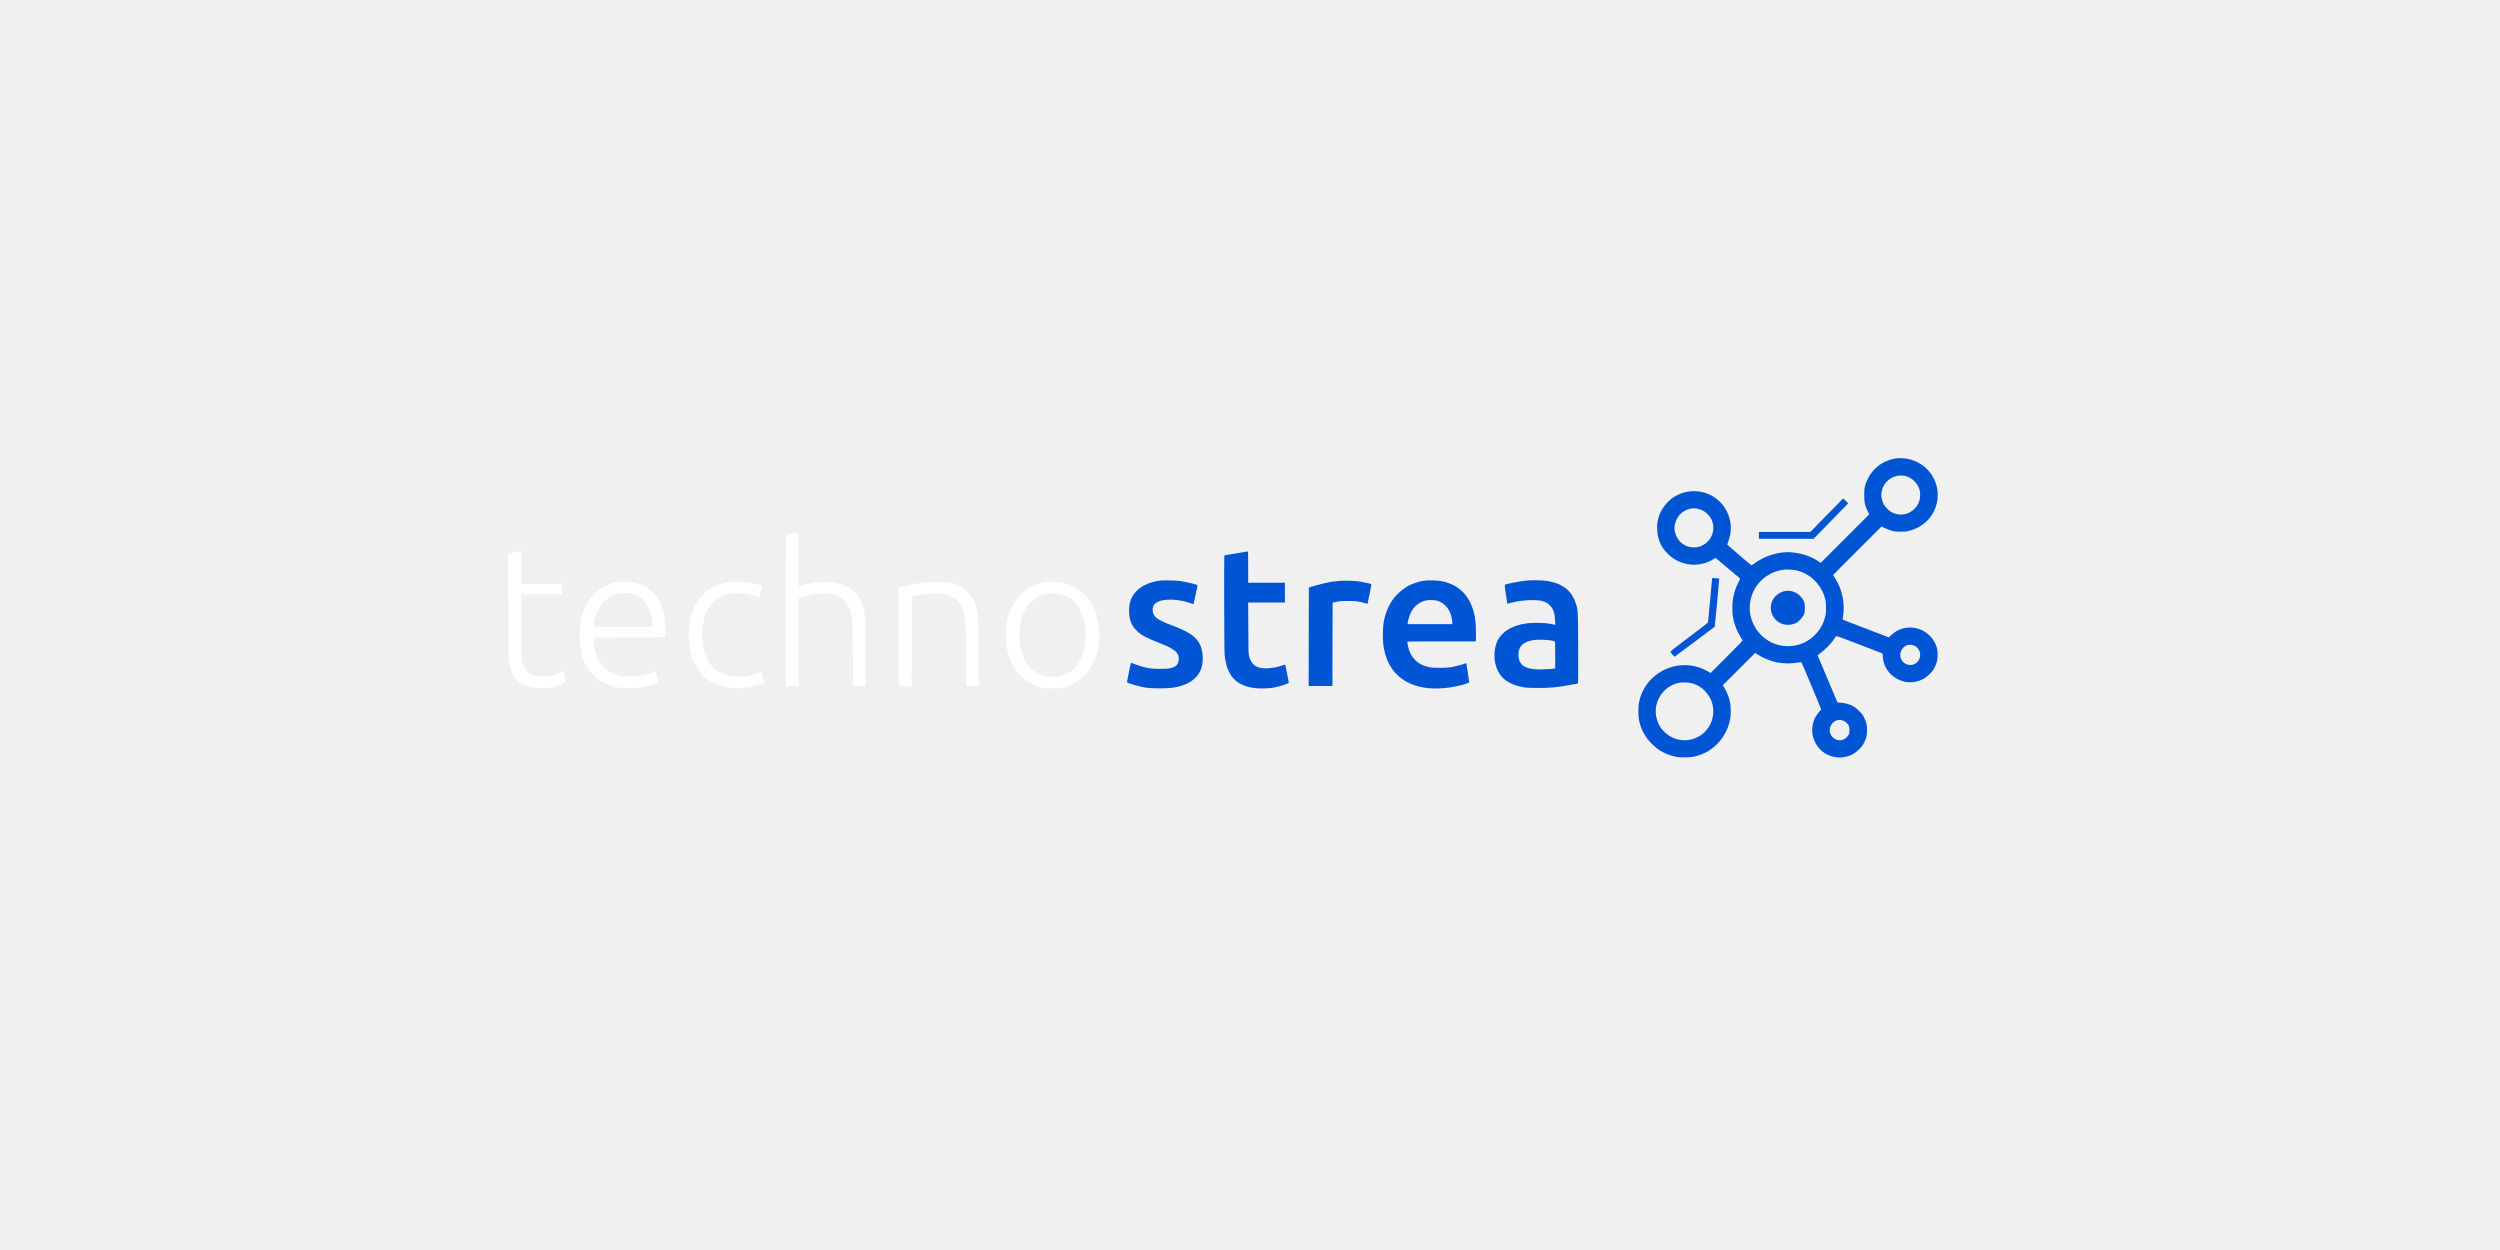
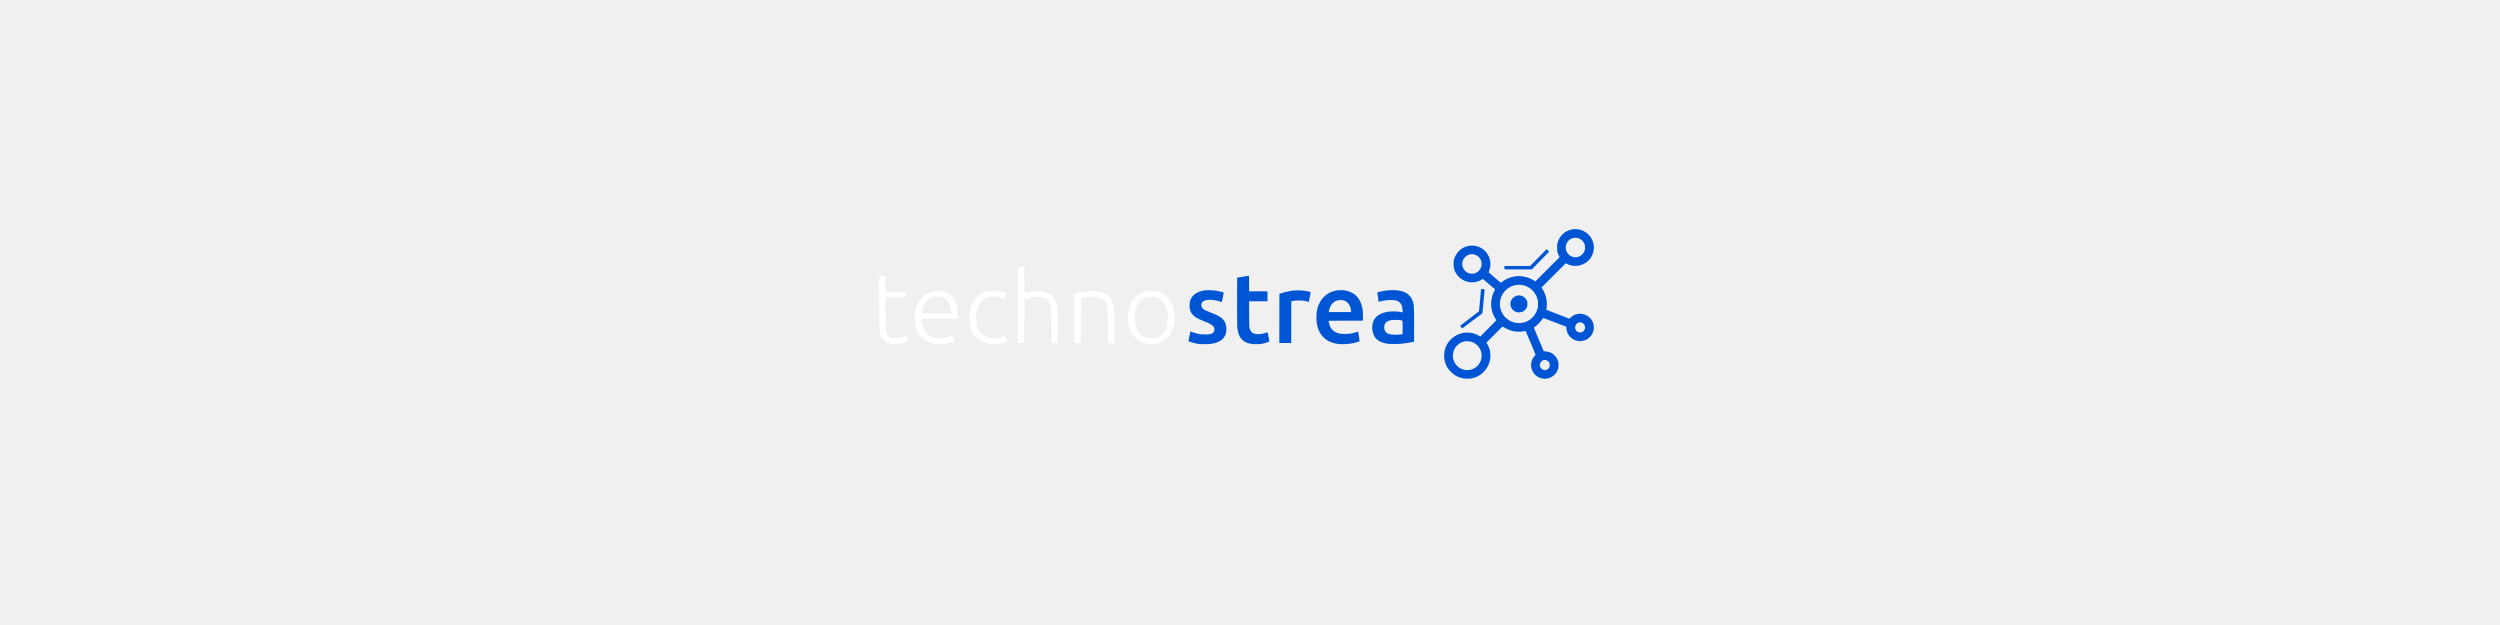
- <svg xmlns="http://www.w3.org/2000/svg" version="1.0" width="6946pt" height="3473pt" viewBox="0 0 6946 3473" preserveAspectRatio="xMidYMid meet">
+ <svg xmlns="http://www.w3.org/2000/svg" version="1.0" width="200" height="50" viewBox="0 0 6946 3473" preserveAspectRatio="xMidYMid meet">
  <g transform="translate(0,3473) scale(0.1,-0.1)" fill="#000" stroke="none">
    <path fill="#0055d4" d="M52655 21989 c-33 -5 -98 -20 -145 -35 -277 -86 -494 -274 -622 -540 -78 -163 -92 -228 -92 -439 -1 -209 12 -271 91 -438 l47 -98 -673 -673 -674 -674 -76 50 c-213 140 -480 225 -761 244 -325 22 -720 -99 -992 -302 -59 -43 -92 -62 -101 -57 -35 21 -667 566 -667 575 0 6 16 52 35 103 102 274 83 569 -54 832 -281 536 -957 710 -1473 378 -160 -103 -320 -300 -389 -480 -54 -139 -72 -249 -66 -410 10 -281 103 -494 298 -685 148 -145 325 -238 539 -282 232 -49 523 5 720 133 33 21 63 39 66 39 4 0 619 -518 678 -571 6 -5 -11 -48 -41 -106 -107 -204 -161 -411 -170 -649 -9 -237 21 -418 106 -635 34 -87 119 -244 174 -322 10 -15 -40 -69 -438 -467 l-449 -449 -31 20 c-67 44 -205 108 -297 138 -135 43 -250 61 -388 61 -627 0 -1169 -448 -1275 -1054 -19 -113 -20 -337 0 -449 46 -266 162 -485 359 -683 195 -194 389 -298 671 -360 110 -23 358 -24 475 -1 143 28 304 88 415 154 331 199 563 544 621 925 19 123 14 335 -10 447 -31 141 -103 316 -174 423 l-26 39 450 449 449 449 70 -45 c149 -97 355 -181 539 -219 174 -35 415 -36 596 -1 41 8 77 12 79 10 11 -10 551 -1299 551 -1315 0 -11 -4 -19 -9 -19 -16 0 -130 -149 -160 -209 -73 -143 -100 -338 -68 -487 59 -277 247 -494 500 -579 167 -55 334 -56 496 0 122 41 198 90 297 189 76 77 99 107 138 186 65 133 80 200 80 345 0 145 -15 212 -80 345 -40 80 -61 108 -138 185 -50 49 -117 105 -149 124 -111 65 -280 111 -411 111 l-42 0 -272 643 c-149 353 -274 649 -277 658 -4 12 18 33 82 80 115 83 272 242 350 354 34 50 68 97 75 106 12 15 76 -7 653 -230 l640 -247 7 -96 c19 -270 177 -503 423 -623 195 -96 393 -108 596 -36 115 41 184 86 285 186 77 77 98 105 138 185 66 137 81 199 80 355 -1 118 -4 139 -33 226 -75 229 -260 410 -500 488 -268 87 -560 18 -762 -181 l-59 -58 -611 235 c-336 130 -626 242 -644 249 -33 14 -33 14 -24 63 70 370 -12 786 -216 1100 l-57 86 674 674 674 674 95 -46 c51 -25 139 -57 194 -72 86 -22 120 -26 245 -26 123 0 160 4 241 26 358 94 622 335 734 669 103 309 53 650 -134 913 -223 314 -610 479 -996 424z m284 -484 c185 -44 347 -204 396 -390 19 -74 19 -203 0 -275 -73 -274 -350 -452 -620 -397 -117 24 -197 67 -280 151 -82 83 -118 145 -145 252 -23 91 -25 154 -6 245 52 245 273 426 521 428 39 0 99 -6 134 -14z m-5794 -905 c47 -7 98 -24 154 -51 332 -163 408 -590 152 -861 -72 -77 -179 -138 -278 -158 -78 -17 -213 -8 -286 18 -252 90 -406 359 -352 617 52 251 262 430 520 444 11 0 52 -4 90 -9z m2750 -1715 c386 -79 708 -389 812 -780 24 -89 27 -118 27 -265 0 -146 -3 -176 -27 -262 -118 -440 -491 -759 -931 -797 -311 -27 -602 74 -827 286 -97 92 -161 180 -224 308 -111 226 -138 447 -85 697 93 432 456 765 903 828 85 12 256 5 352 -15z m3304 -2099 c102 -52 157 -155 149 -275 -8 -103 -59 -181 -150 -227 -185 -94 -401 42 -401 251 0 117 84 235 192 270 62 20 148 12 210 -19z m-6231 -1032 c159 -33 285 -103 407 -228 407 -417 247 -1117 -302 -1316 -464 -167 -966 124 -1058 615 -79 417 202 840 619 930 85 19 242 18 334 -1z m4271 -1059 c50 -25 99 -73 128 -128 13 -24 18 -55 18 -122 0 -80 -3 -95 -27 -137 -95 -161 -291 -195 -426 -73 -242 218 18 607 307 460z" />
    <path fill="#0055d4" d="M49600 18310 c-152 -27 -291 -131 -355 -266 -126 -266 23 -584 309 -660 115 -31 267 -11 368 49 67 39 155 138 191 214 31 65 32 73 32 193 0 123 -1 126 -36 201 -68 141 -207 245 -359 269 -72 11 -86 11 -150 0z" />
    <path fill="#0055d4" d="M50752 20415 l-454 -465 -714 0 -714 0 0 -95 0 -95 759 0 760 0 481 492 480 492 -67 68 c-37 37 -70 68 -73 68 -3 0 -209 -209 -458 -465z" />
    <path fill="#fff" d="M22006 19909 c-82 -15 -155 -30 -163 -33 -11 -5 -13 -362 -13 -2106 l0 -2100 180 0 180 0 2 1221 3 1222 40 14 c68 24 224 61 355 84 172 31 411 31 555 1 248 -53 396 -190 478 -443 66 -201 77 -393 77 -1346 l0 -753 175 0 176 0 -4 953 c-3 929 -4 955 -25 1067 -53 275 -122 426 -261 573 -197 206 -455 297 -843 297 -217 0 -450 -39 -652 -109 -33 -12 -63 -21 -68 -21 -4 0 -8 340 -8 755 0 713 -1 755 -17 754 -10 -1 -85 -14 -167 -30z" />
    <path fill="#fff" d="M14282 19377 l-163 -31 4 -1440 c3 -1296 5 -1452 20 -1546 35 -216 79 -339 162 -455 92 -130 221 -212 410 -262 92 -24 116 -26 310 -27 167 -1 227 3 295 17 159 34 410 131 410 159 0 7 -18 74 -40 148 -22 74 -40 135 -40 137 0 1 -33 -14 -74 -33 -131 -60 -243 -92 -366 -105 -185 -18 -365 3 -468 55 -137 69 -225 239 -252 488 -6 60 -10 415 -10 918 l0 820 565 0 565 0 0 145 0 145 -565 0 -565 0 0 450 c0 422 -1 450 -17 449 -10 -1 -91 -15 -181 -32z" />
    <path fill="#0055d4" d="M34340 19354 c-173 -29 -319 -53 -323 -54 -4 0 -6 -615 -4 -1367 3 -1344 4 -1370 25 -1498 28 -174 54 -262 107 -370 133 -270 370 -415 742 -456 131 -14 372 -7 498 16 160 28 418 112 423 137 1 8 -20 122 -48 254 -27 133 -50 244 -50 247 0 3 -33 -5 -72 -19 -276 -95 -559 -110 -715 -39 -108 49 -172 134 -216 287 -20 71 -21 95 -24 786 l-4 712 511 0 510 0 0 275 0 275 -510 0 -510 0 0 435 c0 342 -3 435 -12 434 -7 -1 -155 -25 -328 -55z" />
    <path fill="#0055d4" d="M47566 18623 c-3 -26 -29 -302 -56 -613 -28 -311 -53 -570 -55 -576 -2 -7 -238 -188 -524 -404 -287 -215 -521 -396 -521 -401 0 -20 105 -149 118 -144 10 3 1083 807 1114 834 6 5 130 1333 125 1337 -1 1 -45 5 -98 9 l-97 7 -6 -49z" />
    <path fill="#0055d4" d="M32235 18599 c-271 -33 -500 -132 -650 -284 -152 -151 -215 -316 -215 -560 0 -151 20 -247 76 -364 37 -75 60 -108 122 -170 42 -43 106 -97 141 -121 86 -57 294 -156 466 -220 312 -116 497 -225 546 -322 63 -124 31 -278 -72 -344 -84 -53 -172 -68 -409 -68 -286 0 -440 29 -732 138 l-87 33 -10 -46 c-37 -159 -101 -487 -97 -497 10 -27 352 -124 526 -151 165 -25 590 -25 748 0 290 46 500 141 642 293 149 158 210 376 180 644 -42 385 -251 577 -871 804 -402 148 -513 239 -513 421 0 112 46 180 157 230 190 87 581 69 895 -43 45 -16 82 -29 82 -28 0 1 27 118 59 261 33 143 56 263 53 267 -20 19 -314 90 -476 114 -125 18 -453 26 -561 13z" />
    <path fill="#0055d4" d="M39550 18594 c-109 -17 -298 -77 -391 -125 -157 -79 -337 -230 -444 -374 -130 -175 -227 -405 -270 -645 -26 -143 -31 -471 -11 -630 94 -717 534 -1140 1261 -1211 299 -29 722 20 1018 118 86 28 107 39 107 54 0 11 -18 132 -40 269 -22 137 -40 252 -40 255 0 2 -23 -4 -50 -15 -73 -29 -260 -77 -375 -97 -146 -24 -489 -25 -604 0 -176 38 -295 100 -404 210 -89 90 -157 226 -187 374 -11 55 -20 108 -20 117 0 15 88 16 950 16 l949 0 7 36 c3 19 4 140 1 267 -4 176 -10 262 -27 357 -100 568 -409 907 -920 1011 -132 27 -384 33 -510 13z m351 -548 c102 -22 184 -68 264 -150 106 -107 168 -254 182 -428 l6 -78 -623 0 -623 0 7 51 c10 71 52 202 91 280 84 166 235 286 408 324 82 18 206 18 288 1z" />
    <path fill="#0055d4" d="M42413 18599 c-184 -16 -580 -94 -606 -118 -6 -6 36 -312 68 -497 l5 -31 82 24 c194 56 481 89 693 80 199 -9 307 -48 406 -146 97 -98 136 -209 146 -415 l6 -129 -24 7 c-13 3 -76 16 -139 28 -142 26 -478 31 -630 9 -382 -54 -649 -203 -791 -441 -139 -235 -143 -631 -8 -890 124 -238 342 -376 699 -442 101 -19 152 -22 415 -22 343 0 475 12 845 75 129 21 243 42 253 45 17 5 18 50 15 982 -4 1087 -2 1054 -74 1270 -139 422 -509 626 -1121 621 -81 -1 -189 -5 -240 -10z m686 -1663 c40 -9 82 -18 92 -21 18 -6 19 -24 19 -380 l0 -373 -27 -6 c-59 -13 -265 -26 -399 -26 -422 0 -595 122 -595 418 0 229 143 362 436 401 95 13 383 5 474 -13z" />
    <path fill="#0055d4" d="M37195 18590 c-55 -5 -147 -16 -205 -25 -115 -18 -445 -100 -555 -138 l-70 -24 -3 -1366 -2 -1367 330 0 330 0 2 1158 3 1157 110 24 c95 20 138 24 315 24 214 1 304 -11 480 -63 35 -11 65 -18 65 -17 1 1 27 123 58 272 40 196 52 272 44 277 -20 12 -216 56 -327 73 -124 19 -434 27 -575 15z" />
    <path fill="#fff" d="M17136 18554 c-247 -45 -487 -176 -651 -357 -128 -141 -253 -368 -309 -561 -114 -392 -89 -951 58 -1294 165 -384 461 -614 909 -704 98 -20 142 -23 362 -23 280 0 368 12 582 80 155 49 205 72 199 93 -3 9 -17 79 -33 155 -23 113 -30 136 -43 131 -187 -81 -337 -119 -521 -134 -391 -33 -702 43 -890 217 -180 168 -297 462 -311 783 l-3 75 1000 5 1000 5 3 175 c8 479 -111 846 -350 1076 -158 153 -340 241 -568 279 -117 18 -327 18 -434 -1z m421 -319 c238 -57 413 -231 502 -500 33 -102 59 -247 62 -350 l3 -70 -814 0 -814 0 3 50 c4 69 26 174 57 270 106 325 370 567 669 615 78 12 253 4 332 -15z" />
    <path fill="#fff" d="M20215 18556 c-188 -31 -371 -104 -519 -206 -95 -66 -241 -216 -307 -317 -215 -329 -300 -788 -233 -1263 88 -621 436 -1017 994 -1131 127 -27 392 -36 542 -19 212 23 538 118 538 157 0 22 -62 277 -69 285 -3 4 -44 -8 -91 -27 -218 -87 -425 -118 -652 -97 -170 16 -275 44 -393 102 -316 157 -470 429 -506 892 -20 246 11 526 78 713 115 321 326 512 638 581 109 24 420 24 552 1 74 -14 207 -55 294 -91 12 -6 24 21 61 146 l46 153 -52 23 c-64 30 -202 66 -326 88 -129 22 -487 28 -595 10z" />
    <path fill="#fff" d="M29075 18564 c-168 -26 -282 -62 -420 -132 -317 -163 -557 -481 -654 -870 -68 -271 -75 -583 -20 -871 107 -551 476 -951 986 -1066 106 -24 368 -30 485 -11 269 44 489 156 678 346 201 201 324 449 386 781 24 129 30 456 10 605 -81 618 -439 1057 -970 1190 -85 22 -129 26 -276 29 -96 2 -188 1 -205 -1z m401 -344 c361 -92 601 -406 670 -872 22 -153 15 -490 -14 -623 -91 -417 -318 -685 -657 -776 -108 -29 -325 -32 -437 -6 -371 86 -617 383 -691 837 -45 272 -26 582 49 815 120 369 373 596 719 645 90 13 270 3 361 -20z" />
    <path fill="#fff" d="M25755 18553 c-142 -11 -259 -28 -390 -54 -169 -34 -339 -75 -372 -89 l-23 -10 0 -1365 0 -1365 180 0 180 0 2 1247 3 1247 30 8 c80 22 289 50 457 60 215 13 394 2 518 -32 257 -72 407 -267 464 -601 28 -168 36 -410 36 -1176 l0 -753 175 0 176 0 -4 943 c-3 1016 -2 991 -58 1212 -108 423 -394 670 -839 725 -76 9 -436 12 -535 3z" />
  </g>
</svg>
